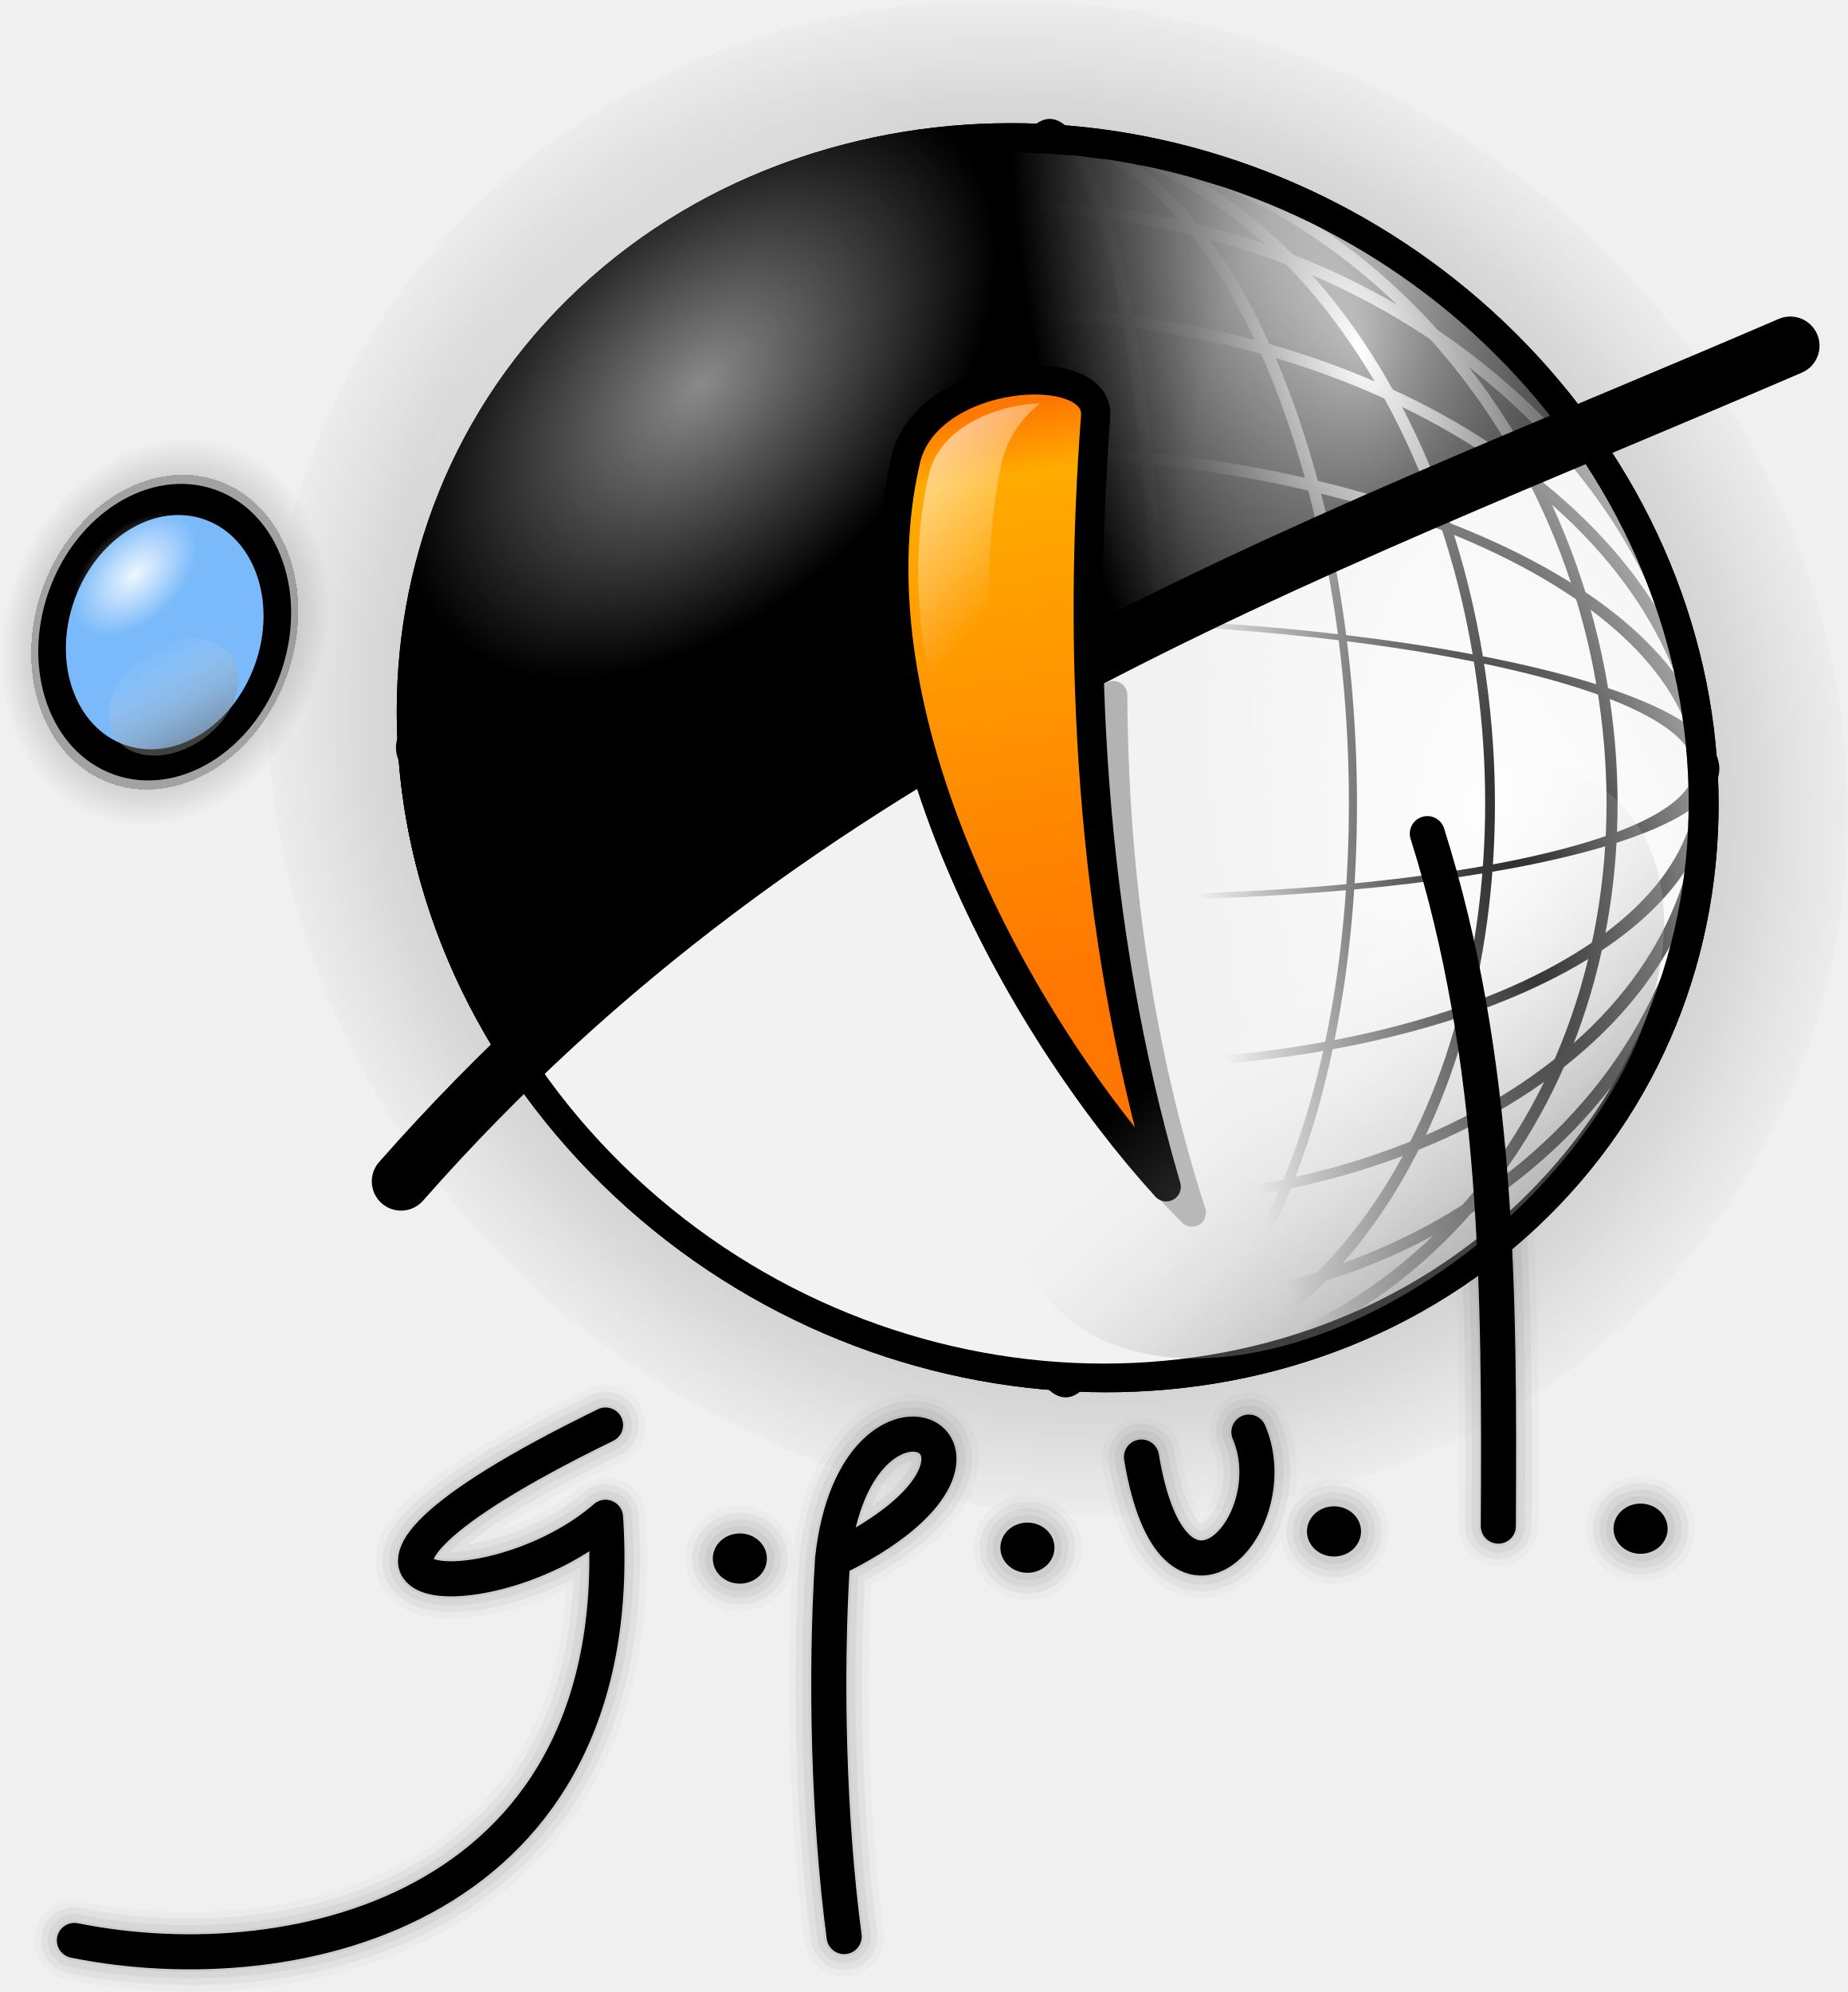
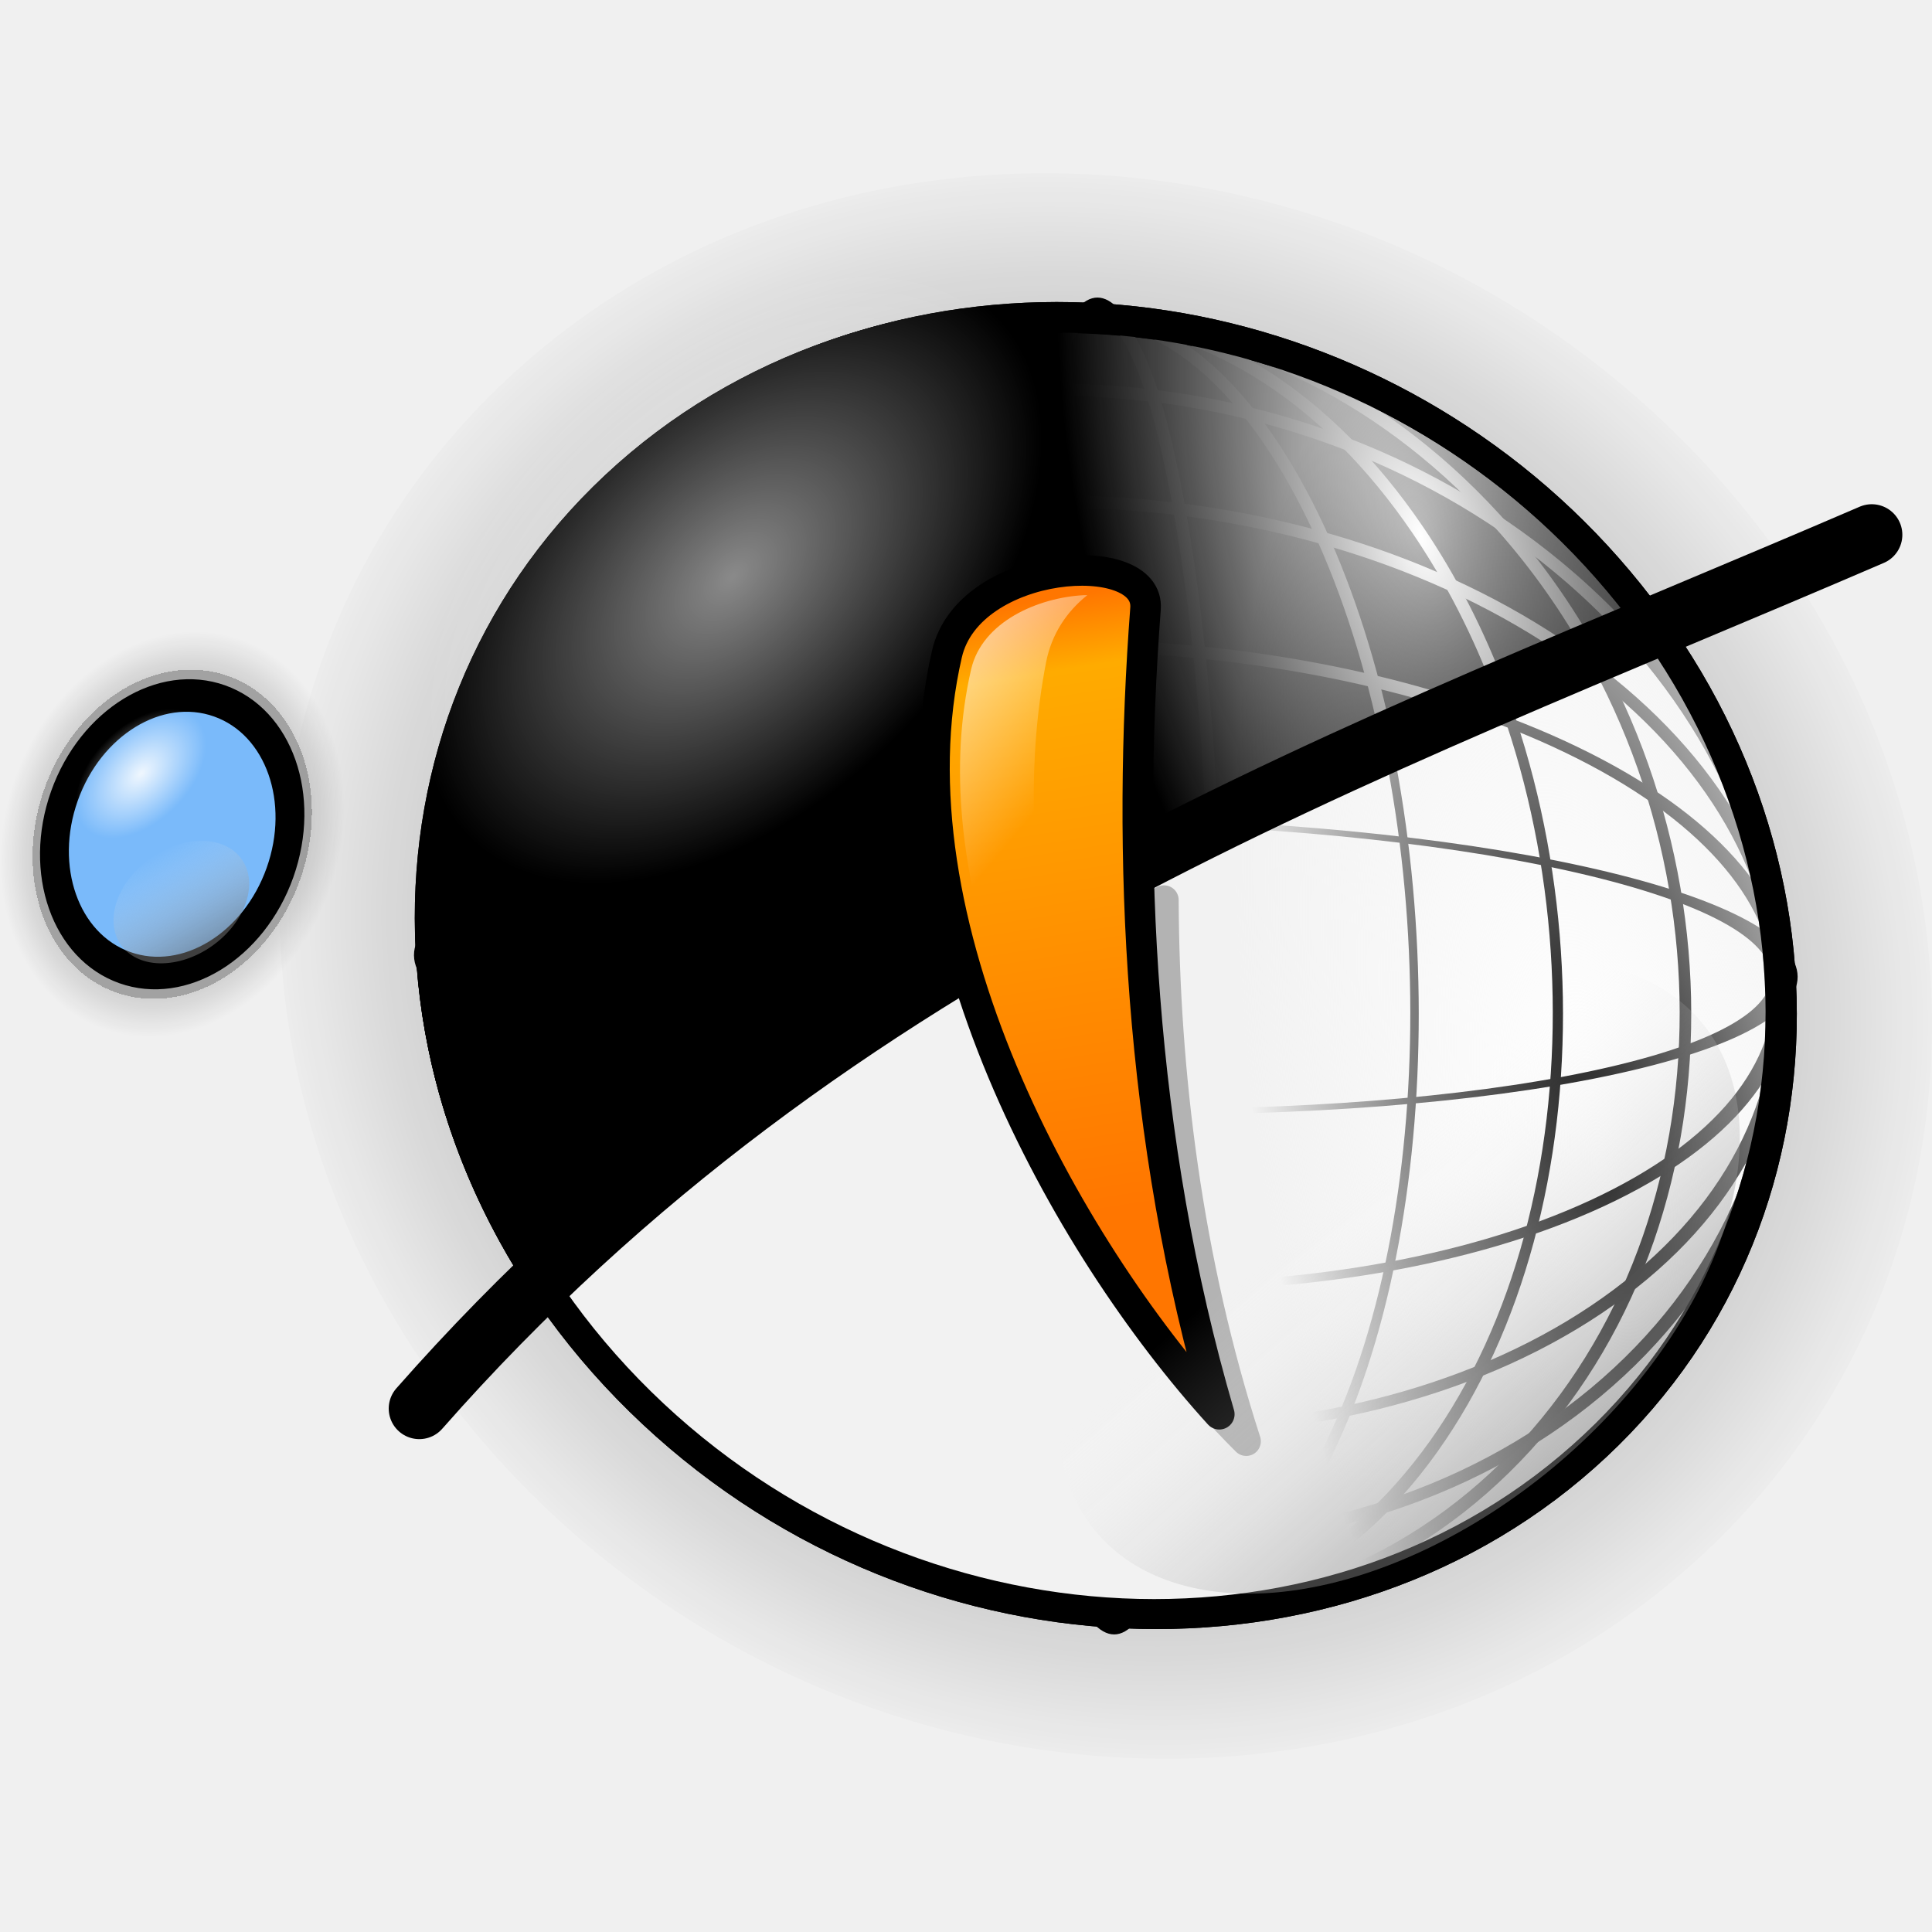
- <svg xmlns="http://www.w3.org/2000/svg" xmlns:xlink="http://www.w3.org/1999/xlink" id="svg1923" width="173.467" height="187.019" version="1.0">
+ <svg xmlns="http://www.w3.org/2000/svg" xmlns:xlink="http://www.w3.org/1999/xlink" id="svg1923" width="173.467" height="173.467" version="1.0">
  <defs id="defs1926">
    <linearGradient id="linearGradient4846">
      <stop style="stop-color:black;stop-opacity:1;" offset="0" id="stop4868" />
      <stop id="stop4884" offset="0" style="stop-color:black;stop-opacity:0.749;" />
      <stop style="stop-color:black;stop-opacity:0.718;" offset="0" id="stop4906" />
      <stop style="stop-color:black;stop-opacity:0.686;" offset="0" id="stop4894" />
      <stop id="stop4902" offset="0" style="stop-color:black;stop-opacity:0.655;" />
      <stop style="stop-color:black;stop-opacity:0.624;" offset="0" id="stop4890" />
      <stop id="stop4900" offset="0" style="stop-color:black;stop-opacity:0.561;" />
      <stop id="stop4882" offset="0" style="stop-color:black;stop-opacity:0.498;" />
      <stop id="stop4896" offset="0" style="stop-color:black;stop-opacity:0.341;" />
      <stop style="stop-color:black;stop-opacity:0.325;" offset="0.811" id="stop4904" />
      <stop id="stop4898" offset="0" style="stop-color:black;stop-opacity:0.122;" />
      <stop id="stop4878" offset="1" style="stop-color:black;stop-opacity:0;" />
    </linearGradient>
    <linearGradient id="linearGradient29056">
      <stop style="stop-color:black;stop-opacity:0;" offset="0" id="stop29058" />
      <stop style="stop-color:black;stop-opacity:1;" offset="1" id="stop29060" />
    </linearGradient>
    <linearGradient id="linearGradient25387">
      <stop style="stop-color:#f2f2f2;stop-opacity:0;" offset="0" id="stop25389" />
      <stop style="stop-color:#f2f2f2;stop-opacity:1;" offset="1" id="stop25391" />
    </linearGradient>
    <linearGradient id="linearGradient12765">
      <stop id="stop12767" offset="0" style="stop-color:black;stop-opacity:1;" />
      <stop id="stop12769" offset="1" style="stop-color:white;stop-opacity:0;" />
    </linearGradient>
    <linearGradient id="linearGradient11870">
      <stop id="stop11872" offset="0" style="stop-color:black;stop-opacity:1;" />
      <stop id="stop11874" offset="1" style="stop-color:white;stop-opacity:0;" />
    </linearGradient>
    <linearGradient id="linearGradient10077">
      <stop style="stop-color:white;stop-opacity:1;" offset="0" id="stop10079" />
      <stop id="stop3062" offset="1" style="stop-color:white;stop-opacity:0;" />
      <stop style="stop-color:white;stop-opacity:0;" offset="1" id="stop10081" />
    </linearGradient>
    <linearGradient id="linearGradient3740">
      <stop style="stop-color:#ff7600;stop-opacity:1;" offset="0" id="stop3742" />
      <stop id="stop3748" offset="0.118" style="stop-color:#ffab00;stop-opacity:1;" />
      <stop style="stop-color:#ff7600;stop-opacity:1;" offset="1" id="stop3744" />
    </linearGradient>
    <radialGradient xlink:href="#linearGradient4846" id="radialGradient9128" gradientUnits="userSpaceOnUse" gradientTransform="matrix(1,0,0,1.058823,0,-2.60504)" cx="28.212" cy="44.286" fx="28.212" fy="44.286" r="5.577" />
    <radialGradient xlink:href="#linearGradient4846" id="radialGradient9130" gradientUnits="userSpaceOnUse" cx="65.181" cy="57.427" fx="65.181" fy="57.427" r="28.242" />
    <radialGradient xlink:href="#linearGradient25387" id="radialGradient9132" gradientUnits="userSpaceOnUse" gradientTransform="matrix(0.771128,-1.062056,0.434225,0.246682,-18.73626,130.5442)" cx="70.687" cy="87.9" fx="70.687" fy="87.9" r="28.242" />
    <radialGradient xlink:href="#linearGradient29056" id="radialGradient9134" gradientUnits="userSpaceOnUse" gradientTransform="matrix(0.604893,2.35328,-1.129114,0.290237,112.8002,-125.9915)" cx="76.287" cy="19.487" fx="76.287" fy="19.487" r="25.538" />
    <radialGradient xlink:href="#linearGradient10077" id="radialGradient9136" gradientUnits="userSpaceOnUse" cx="65.181" cy="57.427" fx="65.181" fy="57.427" r="27.603" />
    <linearGradient xlink:href="#linearGradient3740" id="linearGradient9138" gradientUnits="userSpaceOnUse" gradientTransform="matrix(2.196168,0,0,2.196168,-37.0455,-7.456369)" x1="62.861" y1="33.071" x2="66.782" y2="57.927" />
    <linearGradient xlink:href="#linearGradient10077" id="linearGradient9140" gradientUnits="userSpaceOnUse" gradientTransform="matrix(2.196168,0,0,2.196168,-38.57378,-10.2582)" x1="55.323" y1="35.739" x2="64.021" y2="43.061" />
    <linearGradient xlink:href="#linearGradient11870" id="linearGradient9142" gradientUnits="userSpaceOnUse" x1="84.825" y1="-3.401" x2="58.616" y2="68.082" />
    <linearGradient xlink:href="#linearGradient12765" id="linearGradient9144" gradientUnits="userSpaceOnUse" x1="21.056" y1="31.401" x2="30.477" y2="49.741" />
    <radialGradient xlink:href="#linearGradient10077" id="radialGradient9146" gradientUnits="userSpaceOnUse" cx="65.181" cy="57.427" fx="65.181" fy="57.427" r="27.603" />
  </defs>
-   <g id="g9045" transform="translate(-9.363441,-26.59782)">
-     <g transform="translate(-2.362588,0.08690855)" style="stroke:#ebebeb;stroke-width:7.5;stroke-miterlimit:4;stroke-dasharray:none;stroke-opacity:1" id="g8525">
-       <path id="path8527" d="m 68.571,160.301 c -34.128,16.639 -10.697,17.998 0,8.659 2.377,36.505 -28.808,43.975 -49.861,39.731" style="fill:none;fill-opacity:0.75;fill-rule:evenodd;stroke:#ebebeb;stroke-width:7.5;stroke-linecap:round;stroke-linejoin:round;stroke-miterlimit:4;stroke-dasharray:none;stroke-opacity:1" />
-       <path id="path8529" d="m 90.969,208.328 c -1.441,-10.805 -1.801,-24.312 -1.081,-35.477 2.221,-20.17 21.19,-10.265 0.18,0" style="fill:none;fill-opacity:0.75;fill-rule:evenodd;stroke:#ebebeb;stroke-width:7.5;stroke-linecap:round;stroke-linejoin:round;stroke-miterlimit:4;stroke-dasharray:none;stroke-opacity:1" />
-       <path id="path8531" d="m 118.882,163.306 c 3.001,18.129 13.747,6.183 10.085,-2.341" style="fill:none;fill-opacity:0.75;fill-rule:evenodd;stroke:#ebebeb;stroke-width:7.5;stroke-linecap:round;stroke-linejoin:round;stroke-miterlimit:4;stroke-dasharray:none;stroke-opacity:1" />
-       <path id="path8533" d="m 145.716,104.777 c 6.723,21.25 6.783,43.221 6.663,65.012" style="fill:none;fill-opacity:0.75;fill-rule:evenodd;stroke:#ebebeb;stroke-width:7.5;stroke-linecap:round;stroke-linejoin:round;stroke-miterlimit:4;stroke-dasharray:none;stroke-opacity:1" />
-       <ellipse transform="matrix(1.567012,0,0,1.567012,-4.877759,41.86296)" id="path8535" style="fill:#000000;fill-opacity:1;fill-rule:nonzero;stroke:#ebebeb;stroke-width:4.786;stroke-linecap:round;stroke-linejoin:round;stroke-miterlimit:4;stroke-dasharray:none;stroke-dashoffset:0;stroke-opacity:1" cx="54.917" cy="83.581" rx="0.87" ry="0.754" />
-       <ellipse style="fill:#000000;fill-opacity:1;fill-rule:nonzero;stroke:#ebebeb;stroke-width:4.786;stroke-linecap:round;stroke-linejoin:round;stroke-miterlimit:4;stroke-dasharray:none;stroke-dashoffset:0;stroke-opacity:1" id="path8537" transform="matrix(1.567012,0,0,1.567012,22.11868,40.84423)" cx="54.917" cy="83.581" rx="0.87" ry="0.754" />
-       <ellipse transform="matrix(1.567012,0,0,1.567012,50.89789,39.31614)" id="path8539" style="fill:#000000;fill-opacity:1;fill-rule:nonzero;stroke:#ebebeb;stroke-width:4.786;stroke-linecap:round;stroke-linejoin:round;stroke-miterlimit:4;stroke-dasharray:none;stroke-dashoffset:0;stroke-opacity:1" cx="54.917" cy="83.581" rx="0.87" ry="0.754" />
-       <ellipse style="fill:#000000;fill-opacity:1;fill-rule:nonzero;stroke:#ebebeb;stroke-width:4.786;stroke-linecap:round;stroke-linejoin:round;stroke-miterlimit:4;stroke-dasharray:none;stroke-dashoffset:0;stroke-opacity:1" id="path8541" transform="matrix(1.567012,0,0,1.567012,79.67711,39.06146)" cx="54.917" cy="83.581" rx="0.87" ry="0.754" />
-     </g>
-     <g transform="translate(-2.362588,0.08690855)" id="g8543" style="stroke:#e1e1e1;stroke-width:6.25;stroke-miterlimit:4;stroke-dasharray:none;stroke-opacity:1">
-       <path style="fill:none;fill-opacity:0.75;fill-rule:evenodd;stroke:#e1e1e1;stroke-width:6.25;stroke-linecap:round;stroke-linejoin:round;stroke-miterlimit:4;stroke-dasharray:none;stroke-opacity:1" d="m 68.571,160.301 c -34.128,16.639 -10.697,17.998 0,8.659 2.377,36.505 -28.808,43.975 -49.861,39.731" id="path8545" />
-       <path style="fill:none;fill-opacity:0.75;fill-rule:evenodd;stroke:#e1e1e1;stroke-width:6.25;stroke-linecap:round;stroke-linejoin:round;stroke-miterlimit:4;stroke-dasharray:none;stroke-opacity:1" d="m 90.969,208.328 c -1.441,-10.805 -1.801,-24.312 -1.081,-35.477 2.221,-20.17 21.19,-10.265 0.18,0" id="path8547" />
-       <path style="fill:none;fill-opacity:0.75;fill-rule:evenodd;stroke:#e1e1e1;stroke-width:6.25;stroke-linecap:round;stroke-linejoin:round;stroke-miterlimit:4;stroke-dasharray:none;stroke-opacity:1" d="m 118.882,163.306 c 3.001,18.129 13.747,6.183 10.085,-2.341" id="path8549" />
-       <path style="fill:none;fill-opacity:0.75;fill-rule:evenodd;stroke:#e1e1e1;stroke-width:6.25;stroke-linecap:round;stroke-linejoin:round;stroke-miterlimit:4;stroke-dasharray:none;stroke-opacity:1" d="m 145.716,104.777 c 6.723,21.25 6.783,43.221 6.663,65.012" id="path8551" />
-       <ellipse style="fill:#000000;fill-opacity:1;fill-rule:nonzero;stroke:#e1e1e1;stroke-width:3.988;stroke-linecap:round;stroke-linejoin:round;stroke-miterlimit:4;stroke-dasharray:none;stroke-dashoffset:0;stroke-opacity:1" id="path8553" transform="matrix(1.567012,0,0,1.567012,-4.877759,41.86296)" cx="54.917" cy="83.581" rx="0.87" ry="0.754" />
-       <ellipse transform="matrix(1.567012,0,0,1.567012,22.11868,40.84423)" id="path8555" style="fill:#000000;fill-opacity:1;fill-rule:nonzero;stroke:#e1e1e1;stroke-width:3.988;stroke-linecap:round;stroke-linejoin:round;stroke-miterlimit:4;stroke-dasharray:none;stroke-dashoffset:0;stroke-opacity:1" cx="54.917" cy="83.581" rx="0.87" ry="0.754" />
-       <ellipse style="fill:#000000;fill-opacity:1;fill-rule:nonzero;stroke:#e1e1e1;stroke-width:3.988;stroke-linecap:round;stroke-linejoin:round;stroke-miterlimit:4;stroke-dasharray:none;stroke-dashoffset:0;stroke-opacity:1" id="path8557" transform="matrix(1.567012,0,0,1.567012,50.89789,39.31614)" cx="54.917" cy="83.581" rx="0.87" ry="0.754" />
-       <ellipse transform="matrix(1.567012,0,0,1.567012,79.67711,39.06146)" id="path8559" style="fill:#000000;fill-opacity:1;fill-rule:nonzero;stroke:#e1e1e1;stroke-width:3.988;stroke-linecap:round;stroke-linejoin:round;stroke-miterlimit:4;stroke-dasharray:none;stroke-dashoffset:0;stroke-opacity:1" cx="54.917" cy="83.581" rx="0.87" ry="0.754" />
-     </g>
-     <g transform="translate(-2.362588,0.08690855)" style="stroke:#d7d7d7;stroke-width:5;stroke-miterlimit:4;stroke-dasharray:none;stroke-opacity:1" id="g8561">
-       <path id="path8563" d="m 68.571,160.301 c -34.128,16.639 -10.697,17.998 0,8.659 2.377,36.505 -28.808,43.975 -49.861,39.731" style="fill:none;fill-opacity:0.75;fill-rule:evenodd;stroke:#d7d7d7;stroke-width:5;stroke-linecap:round;stroke-linejoin:round;stroke-miterlimit:4;stroke-dasharray:none;stroke-opacity:1" />
-       <path id="path8565" d="m 90.969,208.328 c -1.441,-10.805 -1.801,-24.312 -1.081,-35.477 2.221,-20.17 21.19,-10.265 0.18,0" style="fill:none;fill-opacity:0.75;fill-rule:evenodd;stroke:#d7d7d7;stroke-width:5;stroke-linecap:round;stroke-linejoin:round;stroke-miterlimit:4;stroke-dasharray:none;stroke-opacity:1" />
-       <path id="path8567" d="m 118.882,163.306 c 3.001,18.129 13.747,6.183 10.085,-2.341" style="fill:none;fill-opacity:0.75;fill-rule:evenodd;stroke:#d7d7d7;stroke-width:5;stroke-linecap:round;stroke-linejoin:round;stroke-miterlimit:4;stroke-dasharray:none;stroke-opacity:1" />
-       <path id="path8569" d="m 145.716,104.777 c 6.723,21.25 6.783,43.221 6.663,65.012" style="fill:none;fill-opacity:0.75;fill-rule:evenodd;stroke:#d7d7d7;stroke-width:5;stroke-linecap:round;stroke-linejoin:round;stroke-miterlimit:4;stroke-dasharray:none;stroke-opacity:1" />
-       <ellipse transform="matrix(1.567012,0,0,1.567012,-4.877759,41.86296)" id="path8571" style="fill:#000000;fill-opacity:1;fill-rule:nonzero;stroke:#d7d7d7;stroke-width:3.191;stroke-linecap:round;stroke-linejoin:round;stroke-miterlimit:4;stroke-dasharray:none;stroke-dashoffset:0;stroke-opacity:1" cx="54.917" cy="83.581" rx="0.87" ry="0.754" />
-       <ellipse style="fill:#000000;fill-opacity:1;fill-rule:nonzero;stroke:#d7d7d7;stroke-width:3.191;stroke-linecap:round;stroke-linejoin:round;stroke-miterlimit:4;stroke-dasharray:none;stroke-dashoffset:0;stroke-opacity:1" id="path8573" transform="matrix(1.567012,0,0,1.567012,22.11868,40.84423)" cx="54.917" cy="83.581" rx="0.87" ry="0.754" />
-       <ellipse transform="matrix(1.567012,0,0,1.567012,50.89789,39.31614)" id="path8575" style="fill:#000000;fill-opacity:1;fill-rule:nonzero;stroke:#d7d7d7;stroke-width:3.191;stroke-linecap:round;stroke-linejoin:round;stroke-miterlimit:4;stroke-dasharray:none;stroke-dashoffset:0;stroke-opacity:1" cx="54.917" cy="83.581" rx="0.87" ry="0.754" />
-       <ellipse style="fill:#000000;fill-opacity:1;fill-rule:nonzero;stroke:#d7d7d7;stroke-width:3.191;stroke-linecap:round;stroke-linejoin:round;stroke-miterlimit:4;stroke-dasharray:none;stroke-dashoffset:0;stroke-opacity:1" id="path8577" transform="matrix(1.567012,0,0,1.567012,79.67711,39.06146)" cx="54.917" cy="83.581" rx="0.87" ry="0.754" />
-     </g>
-     <g transform="translate(-2.362588,0.08690855)" id="g8579" style="stroke:#cdcdcd;stroke-width:3.75;stroke-miterlimit:4;stroke-dasharray:none;stroke-opacity:1">
-       <path style="fill:none;fill-opacity:0.75;fill-rule:evenodd;stroke:#cdcdcd;stroke-width:3.75;stroke-linecap:round;stroke-linejoin:round;stroke-miterlimit:4;stroke-dasharray:none;stroke-opacity:1" d="m 68.571,160.301 c -34.128,16.639 -10.697,17.998 0,8.659 2.377,36.505 -28.808,43.975 -49.861,39.731" id="path8581" />
-       <path style="fill:none;fill-opacity:0.75;fill-rule:evenodd;stroke:#cdcdcd;stroke-width:3.75;stroke-linecap:round;stroke-linejoin:round;stroke-miterlimit:4;stroke-dasharray:none;stroke-opacity:1" d="m 90.969,208.328 c -1.441,-10.805 -1.801,-24.312 -1.081,-35.477 2.221,-20.17 21.19,-10.265 0.18,0" id="path8583" />
-       <path style="fill:none;fill-opacity:0.75;fill-rule:evenodd;stroke:#cdcdcd;stroke-width:3.75;stroke-linecap:round;stroke-linejoin:round;stroke-miterlimit:4;stroke-dasharray:none;stroke-opacity:1" d="m 118.882,163.306 c 3.001,18.129 13.747,6.183 10.085,-2.341" id="path8585" />
-       <path style="fill:none;fill-opacity:0.75;fill-rule:evenodd;stroke:#cdcdcd;stroke-width:3.75;stroke-linecap:round;stroke-linejoin:round;stroke-miterlimit:4;stroke-dasharray:none;stroke-opacity:1" d="m 145.716,104.777 c 6.723,21.25 6.783,43.221 6.663,65.012" id="path8587" />
-       <ellipse style="fill:#000000;fill-opacity:1;fill-rule:nonzero;stroke:#cdcdcd;stroke-width:2.393;stroke-linecap:round;stroke-linejoin:round;stroke-miterlimit:4;stroke-dasharray:none;stroke-dashoffset:0;stroke-opacity:1" id="path8589" transform="matrix(1.567012,0,0,1.567012,-4.877759,41.86296)" cx="54.917" cy="83.581" rx="0.87" ry="0.754" />
-       <ellipse transform="matrix(1.567012,0,0,1.567012,22.11868,40.84423)" id="path8591" style="fill:#000000;fill-opacity:1;fill-rule:nonzero;stroke:#cdcdcd;stroke-width:2.393;stroke-linecap:round;stroke-linejoin:round;stroke-miterlimit:4;stroke-dasharray:none;stroke-dashoffset:0;stroke-opacity:1" cx="54.917" cy="83.581" rx="0.87" ry="0.754" />
-       <ellipse style="fill:#000000;fill-opacity:1;fill-rule:nonzero;stroke:#cdcdcd;stroke-width:2.393;stroke-linecap:round;stroke-linejoin:round;stroke-miterlimit:4;stroke-dasharray:none;stroke-dashoffset:0;stroke-opacity:1" id="path8593" transform="matrix(1.567012,0,0,1.567012,50.89789,39.31614)" cx="54.917" cy="83.581" rx="0.87" ry="0.754" />
-       <ellipse transform="matrix(1.567012,0,0,1.567012,79.67711,39.06146)" id="path8595" style="fill:#000000;fill-opacity:1;fill-rule:nonzero;stroke:#cdcdcd;stroke-width:2.393;stroke-linecap:round;stroke-linejoin:round;stroke-miterlimit:4;stroke-dasharray:none;stroke-dashoffset:0;stroke-opacity:1" cx="54.917" cy="83.581" rx="0.87" ry="0.754" />
-     </g>
+   <g id="g9045" transform="translate(-9.363441,-11.04346)">
    <g id="g5018">
      <ellipse transform="matrix(2.537944,0.901986,-1.053952,2.965536,-0.09990415,-70.82884)" id="path4908" style="fill:url(#radialGradient9128);fill-opacity:1;stroke:none;stroke-width:1.379;stroke-linecap:round;stroke-linejoin:round;stroke-miterlimit:4;stroke-dasharray:none;stroke-dashoffset:0;stroke-opacity:1" cx="28.212" cy="44.286" rx="5.577" ry="5.905" />
      <circle style="fill:url(#radialGradient9130);fill-opacity:1;stroke:none;stroke-width:1.277;stroke-linecap:round;stroke-miterlimit:4;stroke-dasharray:none;stroke-dashoffset:0;stroke-opacity:1" id="path3959" transform="matrix(1.851965,-1.733613,1.947358,1.90892,-123.8942,101.1517)" cx="65.181" cy="57.427" r="27.603" />
      <circle transform="matrix(1.51397,-1.417218,1.591952,1.560529,-81.45335,100.5358)" id="path3072" style="fill:#ffffff;fill-opacity:1;stroke:#000000;stroke-width:1.277;stroke-linecap:round;stroke-miterlimit:4;stroke-dasharray:none;stroke-dashoffset:0;stroke-opacity:1" cx="65.181" cy="57.427" r="27.603" />
      <path id="path27284" d="M 57.698,125.671 C 39.546,97.482 47.64,62.108 75.766,46.71 102.766,31.928 138.349,40.651 157.437,66.731 138.627,74.023 121.346,83.353 103.046,92.683 85.553,103.509 72.135,113.316 57.698,125.671 Z" style="fill:#000000;fill-opacity:1;stroke:#000000;stroke-width:2.745;stroke-linecap:round;stroke-miterlimit:4;stroke-dasharray:none;stroke-dashoffset:0;stroke-opacity:1" />
      <g id="g20863" transform="matrix(2.196168,0,0,2.196168,163.8687,-3.73057)" style="stroke:#000000;stroke-opacity:1">
        <circle style="fill:none;fill-opacity:1;fill-rule:nonzero;stroke:#000000;stroke-width:0.511;stroke-linecap:round;stroke-miterlimit:4;stroke-dasharray:none;stroke-dashoffset:0;stroke-opacity:1" id="path15517" transform="matrix(0.689369,-0.645314,0.724877,0.710569,-111.7046,47.4765)" cx="65.181" cy="57.427" r="27.603" />
        <circle transform="matrix(0.591648,-0.645871,0.622123,0.711182,-99.43413,47.47758)" id="path17303" style="fill:none;fill-opacity:1;fill-rule:nonzero;stroke:#000000;stroke-width:0.551;stroke-linecap:round;stroke-miterlimit:4;stroke-dasharray:none;stroke-dashoffset:0;stroke-opacity:1" cx="65.181" cy="57.427" r="27.603" />
        <circle style="fill:none;fill-opacity:1;fill-rule:nonzero;stroke:#000000;stroke-width:0.624;stroke-linecap:round;stroke-miterlimit:4;stroke-dasharray:none;stroke-dashoffset:0;stroke-opacity:1" id="path17307" transform="matrix(0.461433,-0.646692,0.485201,0.712086,-83.08352,47.47918)" cx="65.181" cy="57.427" r="27.603" />
        <circle transform="matrix(0.3151,-0.64777,0.331331,0.713273,-64.70905,47.48128)" id="path17309" style="fill:none;fill-opacity:1;fill-rule:nonzero;stroke:#000000;stroke-width:0.754;stroke-linecap:round;stroke-miterlimit:4;stroke-dasharray:none;stroke-dashoffset:0;stroke-opacity:1" cx="65.181" cy="57.427" r="27.603" />
        <circle style="fill:none;fill-opacity:1;fill-rule:nonzero;stroke:#000000;stroke-width:1.254;stroke-linecap:round;stroke-miterlimit:4;stroke-dasharray:none;stroke-dashoffset:0;stroke-opacity:1" id="path18196" transform="matrix(0.113435,-0.650804,0.119278,0.716614,-39.38674,47.48719)" cx="65.181" cy="57.427" r="27.603" />
        <circle transform="matrix(0.689724,-0.573743,0.72525,0.63176,-111.7492,47.33717)" id="path19970" style="fill:none;fill-opacity:1;fill-rule:nonzero;stroke:#000000;stroke-width:0.542;stroke-linecap:round;stroke-miterlimit:4;stroke-dasharray:none;stroke-dashoffset:0;stroke-opacity:1" cx="65.181" cy="57.427" r="27.603" />
        <circle style="fill:none;fill-opacity:1;fill-rule:nonzero;stroke:#000000;stroke-width:0.603;stroke-linecap:round;stroke-miterlimit:4;stroke-dasharray:none;stroke-dashoffset:0;stroke-opacity:1" id="path19972" transform="matrix(0.690323,-0.462456,0.72588,0.50922,-111.8245,47.12052)" cx="65.181" cy="57.427" r="27.603" />
        <circle transform="matrix(0.691213,-0.319489,0.726816,0.351796,-111.9362,46.8422)" id="path19974" style="fill:none;fill-opacity:1;fill-rule:nonzero;stroke:#000000;stroke-width:0.725;stroke-linecap:round;stroke-miterlimit:4;stroke-dasharray:none;stroke-dashoffset:0;stroke-opacity:1" cx="65.181" cy="57.427" r="27.603" />
        <circle style="fill:none;fill-opacity:1;fill-rule:nonzero;stroke:#000000;stroke-width:1.075;stroke-linecap:round;stroke-miterlimit:4;stroke-dasharray:none;stroke-dashoffset:0;stroke-opacity:1" id="path19976" transform="matrix(0.692644,-0.145087,0.728321,0.159758,-112.1159,46.50269)" cx="65.181" cy="57.427" r="27.603" />
      </g>
      <circle style="fill:url(#radialGradient9132);fill-opacity:1;stroke:#000000;stroke-width:1.277;stroke-linecap:round;stroke-miterlimit:4;stroke-dasharray:none;stroke-dashoffset:0;stroke-opacity:1" id="path1932" transform="matrix(1.51397,-1.417218,1.591952,1.560529,-81.45335,100.5358)" cx="65.181" cy="57.427" r="27.603" />
      <g id="g27273" transform="matrix(2.196168,0,0,2.196168,-27.40702,-172.3126)" style="stroke:#ffffff;stroke-opacity:1">
        <path id="path26346" d="m 38.897,135.916 c -6.926,-10.522 -5.982,-24.097 3.046,-32.548 10.504,-9.833 27.993,-9.026 39.038,1.801 h -2e-6 c 1.272,1.247 2.404,2.573 3.394,3.958" style="fill:none;fill-opacity:1;fill-rule:nonzero;stroke:#ffffff;stroke-width:0.5;stroke-linecap:round;stroke-miterlimit:4;stroke-dasharray:none;stroke-dashoffset:0;stroke-opacity:1" />
        <path id="path26351" d="m 41.069,133.787 c -4.709,-10.176 -3.522,-22.54 3.711,-30.436 9.015,-9.841 24.025,-9.034 33.504,1.803 h -3e-6 c 1.374,1.571 2.558,3.267 3.548,5.049" style="fill:none;fill-opacity:1;fill-rule:nonzero;stroke:#ffffff;stroke-width:0.5;stroke-linecap:round;stroke-miterlimit:4;stroke-dasharray:none;stroke-dashoffset:0;stroke-opacity:1" />
        <path id="path26356" d="m 44.731,130.799 c -2.517,-9.533 -1.27,-20.329 3.828,-27.473 7.031,-9.854 18.737,-9.045 26.13,1.805 h 2e-6 c 1.383,2.029 2.517,4.266 3.401,6.627" style="fill:none;fill-opacity:1;fill-rule:nonzero;stroke:#ffffff;stroke-width:0.5;stroke-linecap:round;stroke-miterlimit:4;stroke-dasharray:none;stroke-dashoffset:0;stroke-opacity:1" />
        <path id="path26366" d="m 49.644,126.959 c -0.899,-8.499 0.142,-17.459 3.162,-23.666 4.801,-9.87 12.795,-9.06 17.844,1.808 h -3e-6 c 1.233,2.654 2.176,5.663 2.829,8.839" style="fill:none;fill-opacity:1;fill-rule:nonzero;stroke:#ffffff;stroke-width:0.5;stroke-linecap:round;stroke-miterlimit:4;stroke-dasharray:none;stroke-dashoffset:0;stroke-opacity:1" />
        <path id="path26371" d="m 57.412,122.044 c -0.045,-6.951 0.368,-13.801 1.247,-18.843 1.728,-9.916 4.606,-9.103 6.424,1.817 h 2e-6 c 0.6,3.603 1.009,7.859 1.227,12.301" style="fill:none;fill-opacity:1;fill-rule:nonzero;stroke:#ffffff;stroke-width:0.5;stroke-linecap:round;stroke-miterlimit:4;stroke-dasharray:none;stroke-dashoffset:0;stroke-opacity:1" />
        <path id="path26361" d="m 39.521,135.304 c -7.614,-9.46 -6.888,-22.025 2.412,-29.761 10.509,-8.742 28.007,-8.025 39.058,1.601 h -3e-6 c 0.876,0.763 1.686,1.56 2.428,2.384" style="fill:none;fill-opacity:1;fill-rule:nonzero;stroke:#ffffff;stroke-width:0.5;stroke-linecap:round;stroke-miterlimit:4;stroke-dasharray:none;stroke-dashoffset:0;stroke-opacity:1" />
        <path id="path26376" d="m 40.746,134.072 c -8.918,-7.729 -8.619,-18.589 1.169,-25.147 10.518,-7.046 28.032,-6.468 39.092,1.291 h -3e-6 c 0.096,0.067 0.191,0.135 0.285,0.203" style="fill:none;fill-opacity:1;fill-rule:nonzero;stroke:#ffffff;stroke-width:0.5;stroke-linecap:round;stroke-miterlimit:4;stroke-dasharray:none;stroke-dashoffset:0;stroke-opacity:1" />
        <path id="path25441" d="m 43.289,131.999 c -0.14,-0.065 -0.279,-0.131 -0.417,-0.198 -11.075,-5.36 -11.515,-13.662 -0.983,-18.53 9.243,-4.272 23.879,-4.487 34.809,-0.853" style="fill:none;fill-opacity:1;fill-rule:nonzero;stroke:#ffffff;stroke-width:0.5;stroke-linecap:round;stroke-miterlimit:4;stroke-dasharray:none;stroke-dashoffset:0;stroke-opacity:1" />
        <path id="path25443" d="m 48.321,127.944 c -1.948,-0.266 -3.794,-0.585 -5.489,-0.957 -11.097,-2.434 -11.539,-6.204 -0.985,-8.415 6.572,-1.377 15.867,-1.826 24.624,-1.381" style="fill:none;fill-opacity:1;fill-rule:nonzero;stroke:#ffffff;stroke-width:0.5;stroke-linecap:round;stroke-miterlimit:4;stroke-dasharray:none;stroke-dashoffset:0;stroke-opacity:1" />
      </g>
      <path style="fill:url(#radialGradient9134);fill-opacity:1;stroke:#000000;stroke-width:2.745;stroke-linecap:round;stroke-miterlimit:4;stroke-dasharray:none;stroke-dashoffset:0;stroke-opacity:1" d="M 57.698,125.671 C 39.546,97.482 47.64,62.108 75.766,46.71 102.766,31.928 138.349,40.651 157.437,66.731 138.627,74.023 121.346,83.353 103.046,92.683 85.553,103.509 72.135,113.316 57.698,125.671 Z" id="path2832" />
      <path id="path2834" d="M 47.01,137.512 C 84.368,95.06 130.895,79.098 177.423,59.061" style="fill:none;fill-opacity:0.75;fill-rule:evenodd;stroke:#000000;stroke-width:5.49;stroke-linecap:round;stroke-linejoin:miter;stroke-miterlimit:4;stroke-dasharray:none;stroke-opacity:1" />
      <ellipse style="fill:#7abafa;fill-opacity:1;stroke:#000000;stroke-width:1.379;stroke-linecap:round;stroke-linejoin:round;stroke-miterlimit:4;stroke-dasharray:none;stroke-dashoffset:0;stroke-opacity:1" id="path3752" transform="matrix(1.735243,0.616706,-0.720609,2.027597,7.783219,-21.24335)" cx="28.212" cy="44.286" rx="5.577" ry="5.905" />
      <circle transform="matrix(0.6318,-0.974547,0.782159,0.214683,-10.94908,113.9981)" id="path8295" style="opacity:0.54;fill:url(#radialGradient9136);fill-opacity:1;stroke:none;stroke-width:1.277;stroke-linecap:round;stroke-miterlimit:4;stroke-dasharray:none;stroke-dashoffset:0;stroke-opacity:1" cx="65.181" cy="57.427" r="27.603" />
      <path style="fill:#b3b3b3;fill-opacity:1;fill-rule:evenodd;stroke:#b3b3b3;stroke-width:2.627;stroke-linecap:round;stroke-linejoin:round;stroke-miterlimit:4;stroke-dasharray:none;stroke-opacity:1" d="m 113.877,91.849 c -3.61,1.683 -7.157,3.432 -10.828,5.129 -1.964,1.102 -3.856,2.169 -5.725,3.253 4.062,15.661 14.556,30.878 23.933,40.222 -5.292,-16.408 -7.308,-33.113 -7.38,-48.604 z" id="path12771" />
      <path style="fill:url(#linearGradient9138);fill-opacity:1;fill-rule:evenodd;stroke:#000000;stroke-width:2.745;stroke-linecap:round;stroke-linejoin:round;stroke-miterlimit:4;stroke-dasharray:none;stroke-opacity:1" d="M 118.839,138.022 C 105.084,122.909 88.823,93.835 94.386,69.759 c 1.975,-8.546 18.251,-9.615 17.83,-4.075 -1.66,21.82 -0.679,47.377 6.623,72.338 z" id="path2853" />
      <path style="fill:url(#linearGradient9140);fill-opacity:1;fill-rule:evenodd;stroke:none;stroke-width:1.25;stroke-linecap:round;stroke-linejoin:round;stroke-miterlimit:4;stroke-dasharray:none;stroke-opacity:1" d="m 106.716,64.48 c -4.135,0.205 -9.168,2.377 -10.157,6.657 -4.06,17.569 4.911,38.11 15.03,52.365 -7.081,-16.555 -11.619,-35.826 -8.304,-52.983 0.496,-2.568 1.888,-4.594 3.706,-6.039 -0.096,0.003 -0.178,-0.005 -0.275,0 z" id="path10085" />
      <circle style="fill:url(#linearGradient9142);fill-opacity:1;stroke:none;stroke-width:1.277;stroke-linecap:round;stroke-miterlimit:4;stroke-dasharray:none;stroke-dashoffset:0;stroke-opacity:1" id="path10981" transform="matrix(-0.716526,0.998795,-0.847189,-0.251622,230.3016,75.04101)" cx="65.181" cy="57.427" r="27.603" />
      <ellipse style="fill:url(#linearGradient9144);fill-opacity:1;stroke:none;stroke-width:1.379;stroke-linecap:round;stroke-linejoin:round;stroke-miterlimit:4;stroke-dasharray:none;stroke-dashoffset:0;stroke-opacity:1" id="path11876" transform="matrix(-1.083249,0.172492,0.129003,-0.916547,50.49238,127.7619)" cx="28.212" cy="44.286" rx="5.577" ry="5.905" />
      <circle style="opacity:0.88;fill:url(#radialGradient9146);fill-opacity:1;stroke:none;stroke-width:1.277;stroke-linecap:round;stroke-miterlimit:4;stroke-dasharray:none;stroke-dashoffset:0;stroke-opacity:1" id="path3068" transform="matrix(0.133086,-0.205285,0.164758,0.045222,3.883769,91.28587)" cx="65.181" cy="57.427" r="27.603" />
    </g>
-     <g transform="translate(-2.362588,0.08690855)" id="g8515">
-       <path style="fill:none;fill-opacity:0.75;fill-rule:evenodd;stroke:#000000;stroke-width:3.294;stroke-linecap:round;stroke-linejoin:round;stroke-miterlimit:4;stroke-dasharray:none;stroke-opacity:1" d="m 68.571,160.301 c -34.128,16.639 -10.697,17.998 0,8.659 2.377,36.505 -28.808,43.975 -49.861,39.731" id="path6670" />
-       <path style="fill:none;fill-opacity:0.75;fill-rule:evenodd;stroke:#000000;stroke-width:3.294;stroke-linecap:round;stroke-linejoin:round;stroke-miterlimit:4;stroke-dasharray:none;stroke-opacity:1" d="m 90.969,208.328 c -1.441,-10.805 -1.801,-24.312 -1.081,-35.477 2.221,-20.17 21.19,-10.265 0.18,0" id="path3712" />
-       <path style="fill:none;fill-opacity:0.75;fill-rule:evenodd;stroke:#000000;stroke-width:3.294;stroke-linecap:round;stroke-linejoin:round;stroke-miterlimit:4;stroke-dasharray:none;stroke-opacity:1" d="m 118.882,163.306 c 3.001,18.129 13.747,6.183 10.085,-2.341" id="path3714" />
-       <path style="fill:none;fill-opacity:0.75;fill-rule:evenodd;stroke:#000000;stroke-width:3.294;stroke-linecap:round;stroke-linejoin:round;stroke-miterlimit:4;stroke-dasharray:none;stroke-opacity:1" d="m 145.716,104.777 c 6.723,21.25 6.783,43.221 6.663,65.012" id="path3716" />
-       <ellipse style="fill:#000000;fill-opacity:1;fill-rule:nonzero;stroke:#000000;stroke-width:1.5;stroke-linecap:round;stroke-linejoin:round;stroke-miterlimit:4;stroke-dasharray:none;stroke-dashoffset:0;stroke-opacity:1" id="path5492" transform="matrix(1.567012,0,0,1.567012,-4.877759,41.86296)" cx="54.917" cy="83.581" rx="0.87" ry="0.754" />
-       <ellipse id="path6379" style="fill:#000000;fill-opacity:1;fill-rule:nonzero;stroke:#000000;stroke-width:1.5;stroke-linecap:round;stroke-linejoin:round;stroke-miterlimit:4;stroke-dasharray:none;stroke-dashoffset:0;stroke-opacity:1" transform="matrix(1.567012,0,0,1.567012,22.11868,40.84423)" cx="54.917" cy="83.581" rx="0.87" ry="0.754" />
-       <ellipse style="fill:#000000;fill-opacity:1;fill-rule:nonzero;stroke:#000000;stroke-width:1.5;stroke-linecap:round;stroke-linejoin:round;stroke-miterlimit:4;stroke-dasharray:none;stroke-dashoffset:0;stroke-opacity:1" id="path6381" transform="matrix(1.567012,0,0,1.567012,50.89789,39.31614)" cx="54.917" cy="83.581" rx="0.87" ry="0.754" />
-       <ellipse id="path6383" style="fill:#000000;fill-opacity:1;fill-rule:nonzero;stroke:#000000;stroke-width:1.5;stroke-linecap:round;stroke-linejoin:round;stroke-miterlimit:4;stroke-dasharray:none;stroke-dashoffset:0;stroke-opacity:1" transform="matrix(1.567012,0,0,1.567012,79.67711,39.06146)" cx="54.917" cy="83.581" rx="0.87" ry="0.754" />
-     </g>
+     <g transform="translate(-2.362588,0.08690855)" id="g8515" />
  </g>
</svg>
